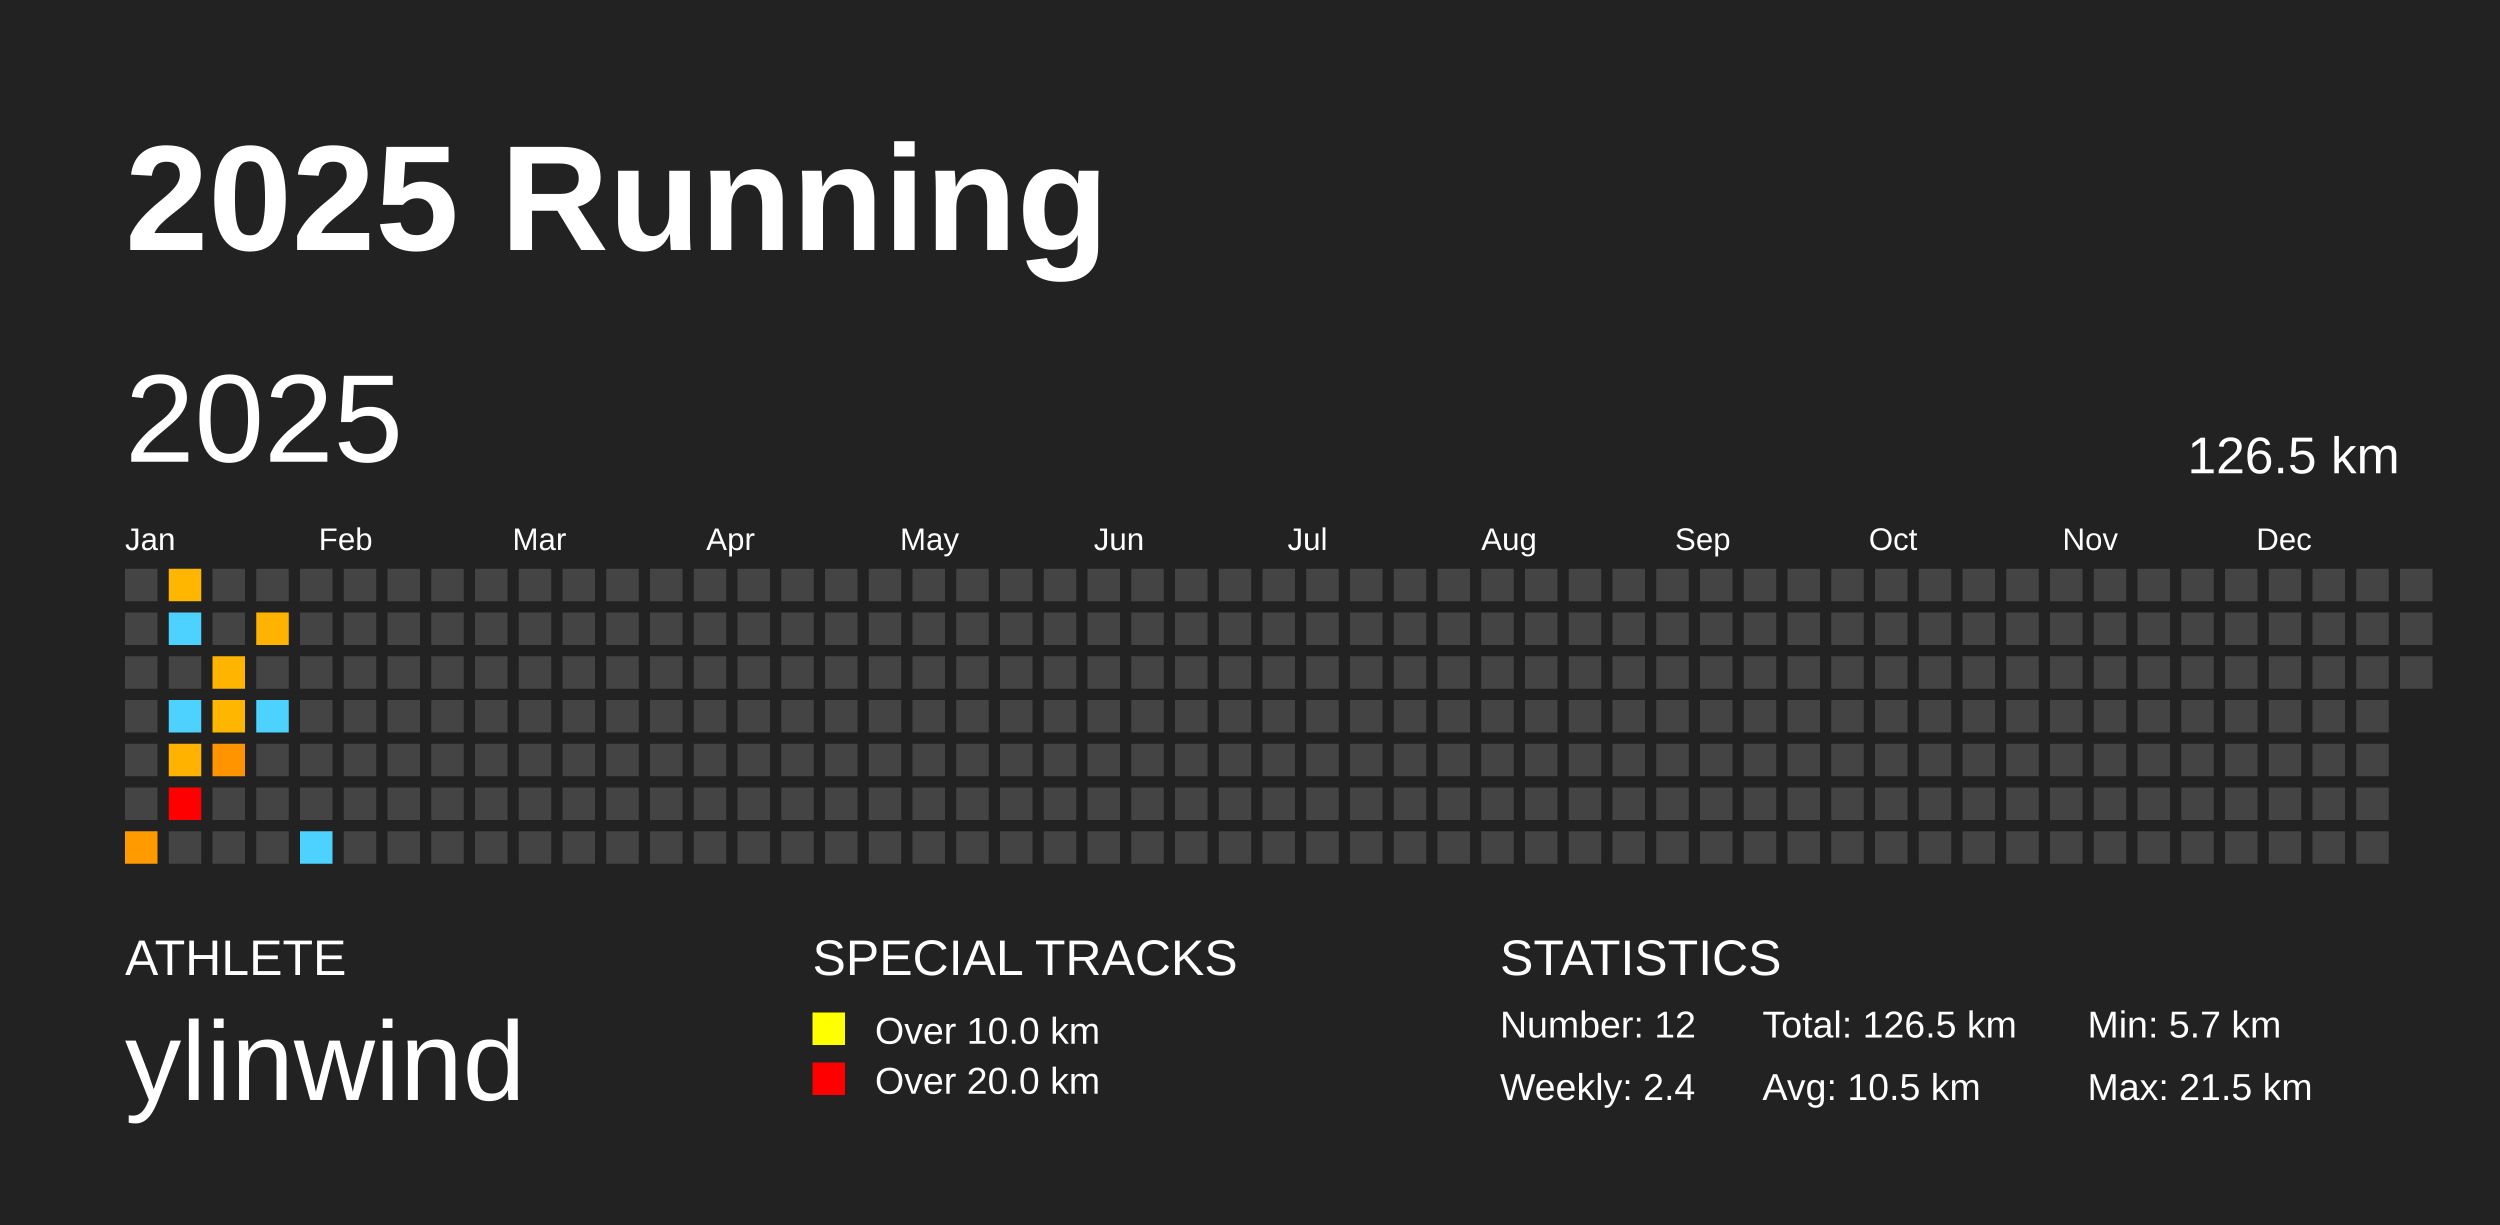
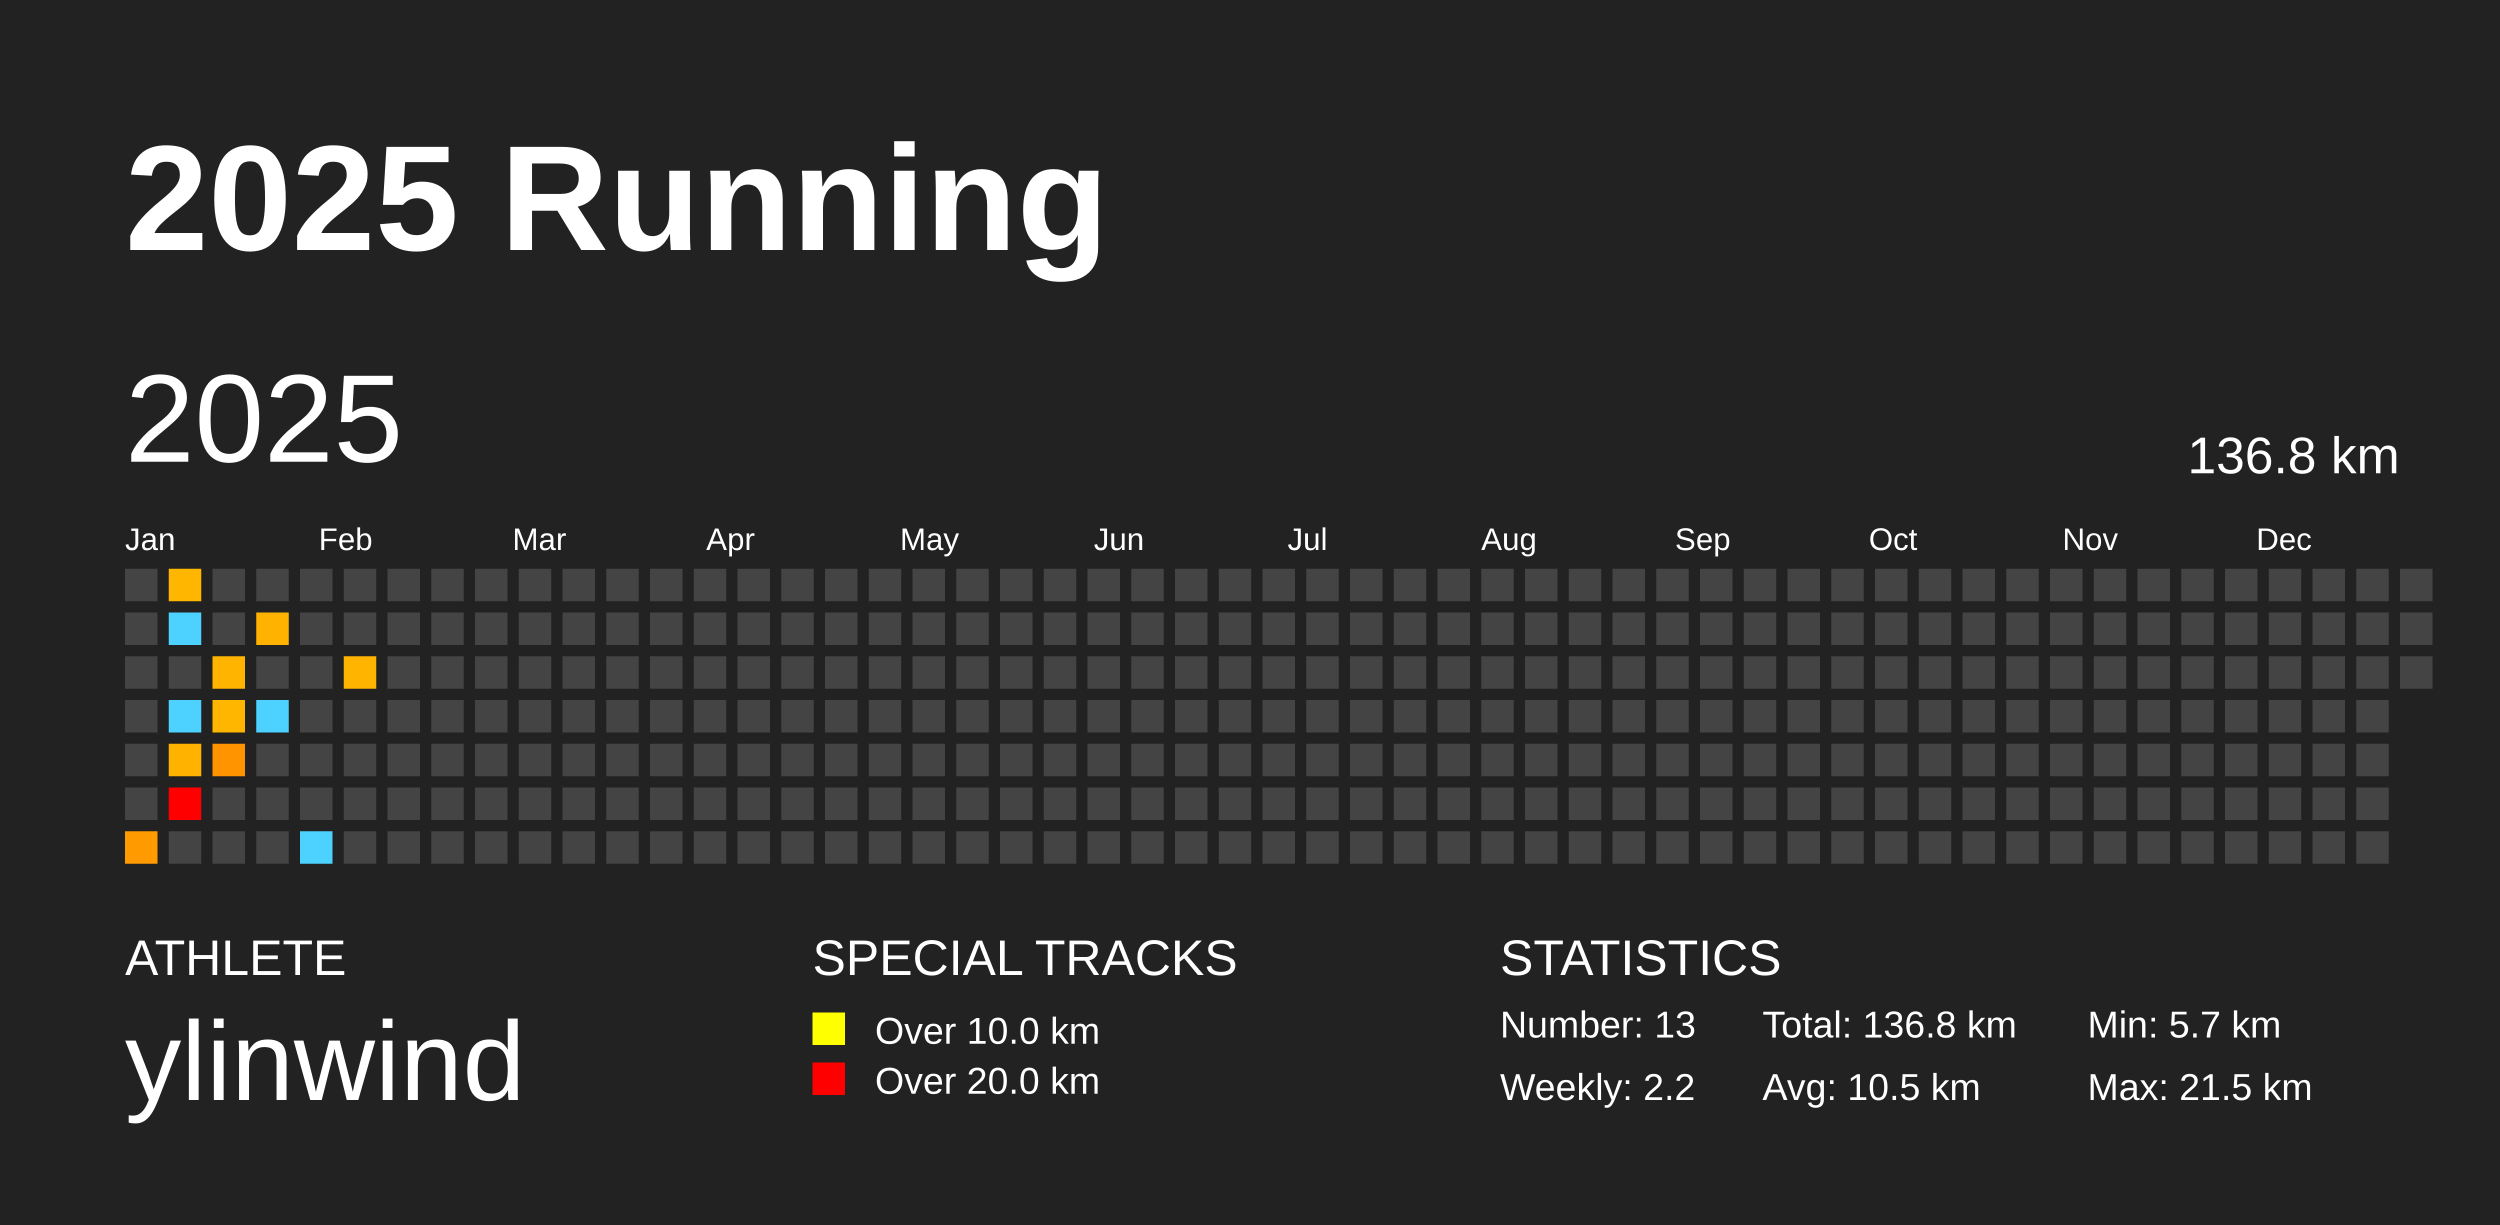
<svg xmlns="http://www.w3.org/2000/svg" baseProfile="full" height="98mm" version="1.1" viewBox="0,0,200,98" width="200mm">
  <defs />
  <rect fill="#222222" height="98" width="200" x="0" y="0" />
  <text fill="#FFFFFF" style="font-size:12px; font-family:Arial; font-weight:bold;" x="10" y="20">2025 Running</text>
  <text fill="#FFFFFF" style="font-size:4px; font-family:Arial" x="10" y="78">ATHLETE</text>
  <text fill="#FFFFFF" style="font-size:9px; font-family:Arial" x="10" y="88">ylinwind</text>
  <text fill="#FFFFFF" style="font-size:4px; font-family:Arial" x="65" y="78">SPECIAL TRACKS</text>
  <rect fill="yellow" height="2.6" width="2.6" x="65" y="81" />
  <text fill="#FFFFFF" style="font-size:3px; font-family:Arial" x="70" y="83.5">Over 10.0 km</text>
  <rect fill="red" height="2.6" width="2.6" x="65" y="85" />
  <text fill="#FFFFFF" style="font-size:3px; font-family:Arial" x="70" y="87.5">Over 20.0 km</text>
  <text fill="#FFFFFF" style="font-size:4px; font-family:Arial" x="120" y="78">STATISTICS</text>
-   <text fill="#FFFFFF" style="font-size:3px; font-family:Arial" x="120" y="83">Number: 12</text>
-   <text fill="#FFFFFF" style="font-size:3px; font-family:Arial" x="120" y="88">Weekly: 2.4</text>
-   <text fill="#FFFFFF" style="font-size:3px; font-family:Arial" x="141" y="83">Total: 126.5 km</text>
+   <text fill="#FFFFFF" style="font-size:3px; font-family:Arial" x="120" y="83">Number: 13</text>
+   <text fill="#FFFFFF" style="font-size:3px; font-family:Arial" x="120" y="88">Weekly: 2.2</text>
+   <text fill="#FFFFFF" style="font-size:3px; font-family:Arial" x="141" y="83">Total: 136.8 km</text>
  <text fill="#FFFFFF" style="font-size:3px; font-family:Arial" x="141" y="88">Avg: 10.5 km</text>
  <text fill="#FFFFFF" style="font-size:3px; font-family:Arial" x="167" y="83">Min: 5.7 km</text>
  <text fill="#FFFFFF" style="font-size:3px; font-family:Arial" x="167" y="88">Max: 21.5 km</text>
  <text dominant-baseline="hanging" fill="#FFFFFF" style="font-size:10.0px; font-family:Arial;" x="10" y="30">2025</text>
-   <text dominant-baseline="hanging" fill="#FFFFFF" style="font-size:4.125px; font-family:Arial;" x="175" y="35">126.5 km</text>
+   <text dominant-baseline="hanging" fill="#FFFFFF" style="font-size:4.125px; font-family:Arial;" x="175" y="35">136.8 km</text>
  <text fill="#FFFFFF" style="font-size:2.5px; font-family:Arial" x="10.0" y="44">Jan</text>
  <text fill="#FFFFFF" style="font-size:2.5px; font-family:Arial" x="25.5" y="44">Feb</text>
  <text fill="#FFFFFF" style="font-size:2.5px; font-family:Arial" x="41.0" y="44">Mar</text>
  <text fill="#FFFFFF" style="font-size:2.5px; font-family:Arial" x="56.5" y="44">Apr</text>
  <text fill="#FFFFFF" style="font-size:2.5px; font-family:Arial" x="72.0" y="44">May</text>
  <text fill="#FFFFFF" style="font-size:2.5px; font-family:Arial" x="87.5" y="44">Jun</text>
  <text fill="#FFFFFF" style="font-size:2.5px; font-family:Arial" x="103.0" y="44">Jul</text>
  <text fill="#FFFFFF" style="font-size:2.5px; font-family:Arial" x="118.5" y="44">Aug</text>
  <text fill="#FFFFFF" style="font-size:2.5px; font-family:Arial" x="134.0" y="44">Sep</text>
  <text fill="#FFFFFF" style="font-size:2.5px; font-family:Arial" x="149.5" y="44">Oct</text>
  <text fill="#FFFFFF" style="font-size:2.5px; font-family:Arial" x="165.0" y="44">Nov</text>
  <text fill="#FFFFFF" style="font-size:2.5px; font-family:Arial" x="180.5" y="44">Dec</text>
  <rect fill="#444444" height="2.6" width="2.6" x="10.0" y="45.5" />
  <rect fill="#444444" height="2.6" width="2.6" x="10.0" y="49.0" />
  <rect fill="#444444" height="2.6" width="2.6" x="10.0" y="52.5" />
  <rect fill="#444444" height="2.6" width="2.6" x="10.0" y="56.0" />
  <rect fill="#444444" height="2.6" width="2.6" x="10.0" y="59.5" />
  <rect fill="#444444" height="2.6" width="2.6" x="10.0" y="63.0" />
  <rect fill="#ff9a00" height="2.6" width="2.6" x="10.0" y="66.5" />
  <rect fill="#ffb600" height="2.6" width="2.6" x="13.5" y="45.5" />
  <rect fill="#4dd2ff" height="2.6" width="2.6" x="13.5" y="49.0" />
  <rect fill="#444444" height="2.6" width="2.6" x="13.5" y="52.5" />
  <rect fill="#4dd2ff" height="2.6" width="2.6" x="13.5" y="56.0" />
  <rect fill="#ffb300" height="2.6" width="2.6" x="13.5" y="59.5" />
  <rect fill="red" height="2.6" width="2.6" x="13.5" y="63.0" />
  <rect fill="#444444" height="2.6" width="2.6" x="13.5" y="66.5" />
  <rect fill="#444444" height="2.6" width="2.6" x="17.0" y="45.5" />
  <rect fill="#444444" height="2.6" width="2.6" x="17.0" y="49.0" />
  <rect fill="#ffb500" height="2.6" width="2.6" x="17.0" y="52.5" />
  <rect fill="#ffb600" height="2.6" width="2.6" x="17.0" y="56.0" />
  <rect fill="#ff9300" height="2.6" width="2.6" x="17.0" y="59.5" />
  <rect fill="#444444" height="2.6" width="2.6" x="17.0" y="63.0" />
  <rect fill="#444444" height="2.6" width="2.6" x="17.0" y="66.5" />
  <rect fill="#444444" height="2.6" width="2.6" x="20.5" y="45.5" />
  <rect fill="#ffb300" height="2.6" width="2.6" x="20.5" y="49.0" />
  <rect fill="#444444" height="2.6" width="2.6" x="20.5" y="52.5" />
  <rect fill="#4dd2ff" height="2.6" width="2.6" x="20.5" y="56.0" />
  <rect fill="#444444" height="2.6" width="2.6" x="20.5" y="59.5" />
  <rect fill="#444444" height="2.6" width="2.6" x="20.5" y="63.0" />
  <rect fill="#444444" height="2.6" width="2.6" x="20.5" y="66.5" />
  <rect fill="#444444" height="2.6" width="2.6" x="24.0" y="45.5" />
  <rect fill="#444444" height="2.6" width="2.6" x="24.0" y="49.0" />
  <rect fill="#444444" height="2.6" width="2.6" x="24.0" y="52.5" />
  <rect fill="#444444" height="2.6" width="2.6" x="24.0" y="56.0" />
  <rect fill="#444444" height="2.6" width="2.6" x="24.0" y="59.5" />
  <rect fill="#444444" height="2.6" width="2.6" x="24.0" y="63.0" />
  <rect fill="#4dd2ff" height="2.6" width="2.6" x="24.0" y="66.5" />
  <rect fill="#444444" height="2.6" width="2.6" x="27.5" y="45.5" />
  <rect fill="#444444" height="2.6" width="2.6" x="27.5" y="49.0" />
-   <rect fill="#444444" height="2.6" width="2.6" x="27.5" y="52.5" />
+   <rect fill="#ffb500" height="2.6" width="2.6" x="27.5" y="52.5" />
  <rect fill="#444444" height="2.6" width="2.6" x="27.5" y="56.0" />
  <rect fill="#444444" height="2.6" width="2.6" x="27.5" y="59.5" />
  <rect fill="#444444" height="2.6" width="2.6" x="27.5" y="63.0" />
  <rect fill="#444444" height="2.6" width="2.6" x="27.5" y="66.5" />
  <rect fill="#444444" height="2.6" width="2.6" x="31.0" y="45.5" />
  <rect fill="#444444" height="2.6" width="2.6" x="31.0" y="49.0" />
  <rect fill="#444444" height="2.6" width="2.6" x="31.0" y="52.5" />
  <rect fill="#444444" height="2.6" width="2.6" x="31.0" y="56.0" />
  <rect fill="#444444" height="2.6" width="2.6" x="31.0" y="59.5" />
  <rect fill="#444444" height="2.6" width="2.6" x="31.0" y="63.0" />
  <rect fill="#444444" height="2.6" width="2.6" x="31.0" y="66.5" />
  <rect fill="#444444" height="2.6" width="2.6" x="34.5" y="45.5" />
  <rect fill="#444444" height="2.6" width="2.6" x="34.5" y="49.0" />
  <rect fill="#444444" height="2.6" width="2.6" x="34.5" y="52.5" />
  <rect fill="#444444" height="2.6" width="2.6" x="34.5" y="56.0" />
  <rect fill="#444444" height="2.6" width="2.6" x="34.5" y="59.5" />
  <rect fill="#444444" height="2.6" width="2.6" x="34.5" y="63.0" />
  <rect fill="#444444" height="2.6" width="2.6" x="34.5" y="66.5" />
  <rect fill="#444444" height="2.6" width="2.6" x="38.0" y="45.5" />
  <rect fill="#444444" height="2.6" width="2.6" x="38.0" y="49.0" />
  <rect fill="#444444" height="2.6" width="2.6" x="38.0" y="52.5" />
  <rect fill="#444444" height="2.6" width="2.6" x="38.0" y="56.0" />
  <rect fill="#444444" height="2.6" width="2.6" x="38.0" y="59.5" />
  <rect fill="#444444" height="2.6" width="2.6" x="38.0" y="63.0" />
  <rect fill="#444444" height="2.6" width="2.6" x="38.0" y="66.5" />
  <rect fill="#444444" height="2.6" width="2.6" x="41.5" y="45.5" />
  <rect fill="#444444" height="2.6" width="2.6" x="41.5" y="49.0" />
  <rect fill="#444444" height="2.6" width="2.6" x="41.5" y="52.5" />
  <rect fill="#444444" height="2.6" width="2.6" x="41.5" y="56.0" />
  <rect fill="#444444" height="2.6" width="2.6" x="41.5" y="59.5" />
  <rect fill="#444444" height="2.6" width="2.6" x="41.5" y="63.0" />
  <rect fill="#444444" height="2.6" width="2.6" x="41.5" y="66.5" />
  <rect fill="#444444" height="2.6" width="2.6" x="45.0" y="45.5" />
  <rect fill="#444444" height="2.6" width="2.6" x="45.0" y="49.0" />
  <rect fill="#444444" height="2.6" width="2.6" x="45.0" y="52.5" />
  <rect fill="#444444" height="2.6" width="2.6" x="45.0" y="56.0" />
  <rect fill="#444444" height="2.6" width="2.6" x="45.0" y="59.5" />
  <rect fill="#444444" height="2.6" width="2.6" x="45.0" y="63.0" />
  <rect fill="#444444" height="2.6" width="2.6" x="45.0" y="66.5" />
  <rect fill="#444444" height="2.6" width="2.6" x="48.5" y="45.5" />
  <rect fill="#444444" height="2.6" width="2.6" x="48.5" y="49.0" />
  <rect fill="#444444" height="2.6" width="2.6" x="48.5" y="52.5" />
  <rect fill="#444444" height="2.6" width="2.6" x="48.5" y="56.0" />
  <rect fill="#444444" height="2.6" width="2.6" x="48.5" y="59.5" />
  <rect fill="#444444" height="2.6" width="2.6" x="48.5" y="63.0" />
  <rect fill="#444444" height="2.6" width="2.6" x="48.5" y="66.5" />
  <rect fill="#444444" height="2.6" width="2.6" x="52.0" y="45.5" />
  <rect fill="#444444" height="2.6" width="2.6" x="52.0" y="49.0" />
  <rect fill="#444444" height="2.6" width="2.6" x="52.0" y="52.5" />
  <rect fill="#444444" height="2.6" width="2.6" x="52.0" y="56.0" />
  <rect fill="#444444" height="2.6" width="2.6" x="52.0" y="59.5" />
  <rect fill="#444444" height="2.6" width="2.6" x="52.0" y="63.0" />
  <rect fill="#444444" height="2.6" width="2.6" x="52.0" y="66.5" />
  <rect fill="#444444" height="2.6" width="2.6" x="55.5" y="45.5" />
  <rect fill="#444444" height="2.6" width="2.6" x="55.5" y="49.0" />
  <rect fill="#444444" height="2.6" width="2.6" x="55.5" y="52.5" />
  <rect fill="#444444" height="2.6" width="2.6" x="55.5" y="56.0" />
  <rect fill="#444444" height="2.6" width="2.6" x="55.5" y="59.5" />
  <rect fill="#444444" height="2.6" width="2.6" x="55.5" y="63.0" />
  <rect fill="#444444" height="2.6" width="2.6" x="55.5" y="66.5" />
  <rect fill="#444444" height="2.6" width="2.6" x="59.0" y="45.5" />
  <rect fill="#444444" height="2.6" width="2.6" x="59.0" y="49.0" />
  <rect fill="#444444" height="2.6" width="2.6" x="59.0" y="52.5" />
  <rect fill="#444444" height="2.6" width="2.6" x="59.0" y="56.0" />
  <rect fill="#444444" height="2.6" width="2.6" x="59.0" y="59.5" />
  <rect fill="#444444" height="2.6" width="2.6" x="59.0" y="63.0" />
  <rect fill="#444444" height="2.6" width="2.6" x="59.0" y="66.5" />
  <rect fill="#444444" height="2.6" width="2.6" x="62.5" y="45.5" />
  <rect fill="#444444" height="2.6" width="2.6" x="62.5" y="49.0" />
  <rect fill="#444444" height="2.6" width="2.6" x="62.5" y="52.5" />
  <rect fill="#444444" height="2.6" width="2.6" x="62.5" y="56.0" />
  <rect fill="#444444" height="2.6" width="2.6" x="62.5" y="59.5" />
  <rect fill="#444444" height="2.6" width="2.6" x="62.5" y="63.0" />
  <rect fill="#444444" height="2.6" width="2.6" x="62.5" y="66.5" />
  <rect fill="#444444" height="2.6" width="2.6" x="66.0" y="45.5" />
  <rect fill="#444444" height="2.6" width="2.6" x="66.0" y="49.0" />
  <rect fill="#444444" height="2.6" width="2.6" x="66.0" y="52.5" />
  <rect fill="#444444" height="2.6" width="2.6" x="66.0" y="56.0" />
  <rect fill="#444444" height="2.6" width="2.6" x="66.0" y="59.5" />
  <rect fill="#444444" height="2.6" width="2.6" x="66.0" y="63.0" />
  <rect fill="#444444" height="2.6" width="2.6" x="66.0" y="66.5" />
  <rect fill="#444444" height="2.6" width="2.6" x="69.5" y="45.5" />
  <rect fill="#444444" height="2.6" width="2.6" x="69.5" y="49.0" />
  <rect fill="#444444" height="2.6" width="2.6" x="69.5" y="52.5" />
  <rect fill="#444444" height="2.6" width="2.6" x="69.5" y="56.0" />
  <rect fill="#444444" height="2.6" width="2.6" x="69.5" y="59.5" />
  <rect fill="#444444" height="2.6" width="2.6" x="69.5" y="63.0" />
  <rect fill="#444444" height="2.6" width="2.6" x="69.5" y="66.5" />
  <rect fill="#444444" height="2.6" width="2.6" x="73.0" y="45.5" />
  <rect fill="#444444" height="2.6" width="2.6" x="73.0" y="49.0" />
  <rect fill="#444444" height="2.6" width="2.6" x="73.0" y="52.5" />
  <rect fill="#444444" height="2.6" width="2.6" x="73.0" y="56.0" />
  <rect fill="#444444" height="2.6" width="2.6" x="73.0" y="59.5" />
  <rect fill="#444444" height="2.6" width="2.6" x="73.0" y="63.0" />
  <rect fill="#444444" height="2.6" width="2.6" x="73.0" y="66.5" />
  <rect fill="#444444" height="2.6" width="2.6" x="76.5" y="45.5" />
  <rect fill="#444444" height="2.6" width="2.6" x="76.5" y="49.0" />
  <rect fill="#444444" height="2.6" width="2.6" x="76.5" y="52.5" />
  <rect fill="#444444" height="2.6" width="2.6" x="76.5" y="56.0" />
  <rect fill="#444444" height="2.6" width="2.6" x="76.5" y="59.5" />
  <rect fill="#444444" height="2.6" width="2.6" x="76.5" y="63.0" />
  <rect fill="#444444" height="2.6" width="2.6" x="76.5" y="66.5" />
  <rect fill="#444444" height="2.6" width="2.6" x="80.0" y="45.5" />
  <rect fill="#444444" height="2.6" width="2.6" x="80.0" y="49.0" />
  <rect fill="#444444" height="2.6" width="2.6" x="80.0" y="52.5" />
  <rect fill="#444444" height="2.6" width="2.6" x="80.0" y="56.0" />
  <rect fill="#444444" height="2.6" width="2.6" x="80.0" y="59.5" />
  <rect fill="#444444" height="2.6" width="2.6" x="80.0" y="63.0" />
  <rect fill="#444444" height="2.6" width="2.6" x="80.0" y="66.5" />
  <rect fill="#444444" height="2.6" width="2.6" x="83.5" y="45.5" />
  <rect fill="#444444" height="2.6" width="2.6" x="83.5" y="49.0" />
  <rect fill="#444444" height="2.6" width="2.6" x="83.5" y="52.5" />
  <rect fill="#444444" height="2.6" width="2.6" x="83.5" y="56.0" />
  <rect fill="#444444" height="2.6" width="2.6" x="83.5" y="59.5" />
  <rect fill="#444444" height="2.6" width="2.6" x="83.5" y="63.0" />
  <rect fill="#444444" height="2.6" width="2.6" x="83.5" y="66.5" />
  <rect fill="#444444" height="2.6" width="2.6" x="87.0" y="45.5" />
  <rect fill="#444444" height="2.6" width="2.6" x="87.0" y="49.0" />
  <rect fill="#444444" height="2.6" width="2.6" x="87.0" y="52.5" />
  <rect fill="#444444" height="2.6" width="2.6" x="87.0" y="56.0" />
  <rect fill="#444444" height="2.6" width="2.6" x="87.0" y="59.5" />
  <rect fill="#444444" height="2.6" width="2.6" x="87.0" y="63.0" />
  <rect fill="#444444" height="2.6" width="2.6" x="87.0" y="66.5" />
  <rect fill="#444444" height="2.6" width="2.6" x="90.5" y="45.5" />
  <rect fill="#444444" height="2.6" width="2.6" x="90.5" y="49.0" />
  <rect fill="#444444" height="2.6" width="2.6" x="90.5" y="52.5" />
  <rect fill="#444444" height="2.6" width="2.6" x="90.5" y="56.0" />
  <rect fill="#444444" height="2.6" width="2.6" x="90.5" y="59.5" />
  <rect fill="#444444" height="2.6" width="2.6" x="90.5" y="63.0" />
  <rect fill="#444444" height="2.6" width="2.6" x="90.5" y="66.5" />
  <rect fill="#444444" height="2.6" width="2.6" x="94.0" y="45.5" />
  <rect fill="#444444" height="2.6" width="2.6" x="94.0" y="49.0" />
  <rect fill="#444444" height="2.6" width="2.6" x="94.0" y="52.5" />
  <rect fill="#444444" height="2.6" width="2.6" x="94.0" y="56.0" />
  <rect fill="#444444" height="2.6" width="2.6" x="94.0" y="59.5" />
  <rect fill="#444444" height="2.6" width="2.6" x="94.0" y="63.0" />
  <rect fill="#444444" height="2.6" width="2.6" x="94.0" y="66.5" />
  <rect fill="#444444" height="2.6" width="2.6" x="97.5" y="45.5" />
  <rect fill="#444444" height="2.6" width="2.6" x="97.5" y="49.0" />
  <rect fill="#444444" height="2.6" width="2.6" x="97.5" y="52.5" />
  <rect fill="#444444" height="2.6" width="2.6" x="97.5" y="56.0" />
  <rect fill="#444444" height="2.6" width="2.6" x="97.5" y="59.5" />
  <rect fill="#444444" height="2.6" width="2.6" x="97.5" y="63.0" />
  <rect fill="#444444" height="2.6" width="2.6" x="97.5" y="66.5" />
  <rect fill="#444444" height="2.6" width="2.6" x="101.0" y="45.5" />
  <rect fill="#444444" height="2.6" width="2.6" x="101.0" y="49.0" />
  <rect fill="#444444" height="2.6" width="2.6" x="101.0" y="52.5" />
  <rect fill="#444444" height="2.6" width="2.6" x="101.0" y="56.0" />
  <rect fill="#444444" height="2.6" width="2.6" x="101.0" y="59.5" />
  <rect fill="#444444" height="2.6" width="2.6" x="101.0" y="63.0" />
  <rect fill="#444444" height="2.6" width="2.6" x="101.0" y="66.5" />
  <rect fill="#444444" height="2.6" width="2.6" x="104.5" y="45.5" />
  <rect fill="#444444" height="2.6" width="2.6" x="104.5" y="49.0" />
  <rect fill="#444444" height="2.6" width="2.6" x="104.5" y="52.5" />
  <rect fill="#444444" height="2.6" width="2.6" x="104.5" y="56.0" />
  <rect fill="#444444" height="2.6" width="2.6" x="104.5" y="59.5" />
  <rect fill="#444444" height="2.6" width="2.6" x="104.5" y="63.0" />
  <rect fill="#444444" height="2.6" width="2.6" x="104.5" y="66.5" />
  <rect fill="#444444" height="2.6" width="2.6" x="108.0" y="45.5" />
  <rect fill="#444444" height="2.6" width="2.6" x="108.0" y="49.0" />
  <rect fill="#444444" height="2.6" width="2.6" x="108.0" y="52.5" />
  <rect fill="#444444" height="2.6" width="2.6" x="108.0" y="56.0" />
  <rect fill="#444444" height="2.6" width="2.6" x="108.0" y="59.5" />
  <rect fill="#444444" height="2.6" width="2.6" x="108.0" y="63.0" />
  <rect fill="#444444" height="2.6" width="2.6" x="108.0" y="66.5" />
  <rect fill="#444444" height="2.6" width="2.6" x="111.5" y="45.5" />
  <rect fill="#444444" height="2.6" width="2.6" x="111.5" y="49.0" />
  <rect fill="#444444" height="2.6" width="2.6" x="111.5" y="52.5" />
  <rect fill="#444444" height="2.6" width="2.6" x="111.5" y="56.0" />
  <rect fill="#444444" height="2.6" width="2.6" x="111.5" y="59.5" />
  <rect fill="#444444" height="2.6" width="2.6" x="111.5" y="63.0" />
  <rect fill="#444444" height="2.6" width="2.6" x="111.5" y="66.5" />
  <rect fill="#444444" height="2.6" width="2.6" x="115.0" y="45.5" />
  <rect fill="#444444" height="2.6" width="2.6" x="115.0" y="49.0" />
  <rect fill="#444444" height="2.6" width="2.6" x="115.0" y="52.5" />
  <rect fill="#444444" height="2.6" width="2.6" x="115.0" y="56.0" />
  <rect fill="#444444" height="2.6" width="2.6" x="115.0" y="59.5" />
  <rect fill="#444444" height="2.6" width="2.6" x="115.0" y="63.0" />
  <rect fill="#444444" height="2.6" width="2.6" x="115.0" y="66.5" />
  <rect fill="#444444" height="2.6" width="2.6" x="118.5" y="45.5" />
  <rect fill="#444444" height="2.6" width="2.6" x="118.5" y="49.0" />
  <rect fill="#444444" height="2.6" width="2.6" x="118.5" y="52.5" />
  <rect fill="#444444" height="2.6" width="2.6" x="118.5" y="56.0" />
  <rect fill="#444444" height="2.6" width="2.6" x="118.5" y="59.5" />
  <rect fill="#444444" height="2.6" width="2.6" x="118.5" y="63.0" />
  <rect fill="#444444" height="2.6" width="2.6" x="118.5" y="66.5" />
  <rect fill="#444444" height="2.6" width="2.6" x="122.0" y="45.5" />
  <rect fill="#444444" height="2.6" width="2.6" x="122.0" y="49.0" />
  <rect fill="#444444" height="2.6" width="2.6" x="122.0" y="52.5" />
  <rect fill="#444444" height="2.6" width="2.6" x="122.0" y="56.0" />
  <rect fill="#444444" height="2.6" width="2.6" x="122.0" y="59.5" />
  <rect fill="#444444" height="2.6" width="2.6" x="122.0" y="63.0" />
  <rect fill="#444444" height="2.6" width="2.6" x="122.0" y="66.5" />
  <rect fill="#444444" height="2.6" width="2.6" x="125.5" y="45.5" />
  <rect fill="#444444" height="2.6" width="2.6" x="125.5" y="49.0" />
  <rect fill="#444444" height="2.6" width="2.6" x="125.5" y="52.5" />
  <rect fill="#444444" height="2.6" width="2.6" x="125.5" y="56.0" />
  <rect fill="#444444" height="2.6" width="2.6" x="125.5" y="59.5" />
  <rect fill="#444444" height="2.6" width="2.6" x="125.5" y="63.0" />
  <rect fill="#444444" height="2.6" width="2.6" x="125.5" y="66.5" />
  <rect fill="#444444" height="2.6" width="2.6" x="129.0" y="45.5" />
  <rect fill="#444444" height="2.6" width="2.6" x="129.0" y="49.0" />
  <rect fill="#444444" height="2.6" width="2.6" x="129.0" y="52.5" />
  <rect fill="#444444" height="2.6" width="2.6" x="129.0" y="56.0" />
  <rect fill="#444444" height="2.6" width="2.6" x="129.0" y="59.5" />
  <rect fill="#444444" height="2.6" width="2.6" x="129.0" y="63.0" />
  <rect fill="#444444" height="2.6" width="2.6" x="129.0" y="66.5" />
  <rect fill="#444444" height="2.6" width="2.6" x="132.5" y="45.5" />
  <rect fill="#444444" height="2.6" width="2.6" x="132.5" y="49.0" />
  <rect fill="#444444" height="2.6" width="2.6" x="132.5" y="52.5" />
  <rect fill="#444444" height="2.6" width="2.6" x="132.5" y="56.0" />
  <rect fill="#444444" height="2.6" width="2.6" x="132.5" y="59.5" />
  <rect fill="#444444" height="2.6" width="2.6" x="132.5" y="63.0" />
  <rect fill="#444444" height="2.6" width="2.6" x="132.5" y="66.5" />
  <rect fill="#444444" height="2.6" width="2.6" x="136.0" y="45.5" />
  <rect fill="#444444" height="2.6" width="2.6" x="136.0" y="49.0" />
  <rect fill="#444444" height="2.6" width="2.6" x="136.0" y="52.5" />
  <rect fill="#444444" height="2.6" width="2.6" x="136.0" y="56.0" />
  <rect fill="#444444" height="2.6" width="2.6" x="136.0" y="59.5" />
  <rect fill="#444444" height="2.6" width="2.6" x="136.0" y="63.0" />
  <rect fill="#444444" height="2.6" width="2.6" x="136.0" y="66.5" />
  <rect fill="#444444" height="2.6" width="2.6" x="139.5" y="45.5" />
  <rect fill="#444444" height="2.6" width="2.6" x="139.5" y="49.0" />
  <rect fill="#444444" height="2.6" width="2.6" x="139.5" y="52.5" />
  <rect fill="#444444" height="2.6" width="2.6" x="139.5" y="56.0" />
  <rect fill="#444444" height="2.6" width="2.6" x="139.5" y="59.5" />
  <rect fill="#444444" height="2.6" width="2.6" x="139.5" y="63.0" />
  <rect fill="#444444" height="2.6" width="2.6" x="139.5" y="66.5" />
  <rect fill="#444444" height="2.6" width="2.6" x="143.0" y="45.5" />
  <rect fill="#444444" height="2.6" width="2.6" x="143.0" y="49.0" />
  <rect fill="#444444" height="2.6" width="2.6" x="143.0" y="52.5" />
  <rect fill="#444444" height="2.6" width="2.6" x="143.0" y="56.0" />
  <rect fill="#444444" height="2.6" width="2.6" x="143.0" y="59.5" />
  <rect fill="#444444" height="2.6" width="2.6" x="143.0" y="63.0" />
  <rect fill="#444444" height="2.6" width="2.6" x="143.0" y="66.5" />
  <rect fill="#444444" height="2.6" width="2.6" x="146.5" y="45.5" />
  <rect fill="#444444" height="2.6" width="2.6" x="146.5" y="49.0" />
  <rect fill="#444444" height="2.6" width="2.6" x="146.5" y="52.5" />
  <rect fill="#444444" height="2.6" width="2.6" x="146.5" y="56.0" />
  <rect fill="#444444" height="2.6" width="2.6" x="146.5" y="59.5" />
  <rect fill="#444444" height="2.6" width="2.6" x="146.5" y="63.0" />
  <rect fill="#444444" height="2.6" width="2.6" x="146.5" y="66.5" />
  <rect fill="#444444" height="2.6" width="2.6" x="150.0" y="45.5" />
  <rect fill="#444444" height="2.6" width="2.6" x="150.0" y="49.0" />
  <rect fill="#444444" height="2.6" width="2.6" x="150.0" y="52.5" />
  <rect fill="#444444" height="2.6" width="2.6" x="150.0" y="56.0" />
  <rect fill="#444444" height="2.6" width="2.6" x="150.0" y="59.5" />
  <rect fill="#444444" height="2.6" width="2.6" x="150.0" y="63.0" />
  <rect fill="#444444" height="2.6" width="2.6" x="150.0" y="66.5" />
  <rect fill="#444444" height="2.6" width="2.6" x="153.5" y="45.5" />
  <rect fill="#444444" height="2.6" width="2.6" x="153.5" y="49.0" />
  <rect fill="#444444" height="2.6" width="2.6" x="153.5" y="52.5" />
  <rect fill="#444444" height="2.6" width="2.6" x="153.5" y="56.0" />
  <rect fill="#444444" height="2.6" width="2.6" x="153.5" y="59.5" />
  <rect fill="#444444" height="2.6" width="2.6" x="153.5" y="63.0" />
  <rect fill="#444444" height="2.6" width="2.6" x="153.5" y="66.5" />
  <rect fill="#444444" height="2.6" width="2.6" x="157.0" y="45.5" />
  <rect fill="#444444" height="2.6" width="2.6" x="157.0" y="49.0" />
  <rect fill="#444444" height="2.6" width="2.6" x="157.0" y="52.5" />
  <rect fill="#444444" height="2.6" width="2.6" x="157.0" y="56.0" />
  <rect fill="#444444" height="2.6" width="2.6" x="157.0" y="59.5" />
  <rect fill="#444444" height="2.6" width="2.6" x="157.0" y="63.0" />
  <rect fill="#444444" height="2.6" width="2.6" x="157.0" y="66.5" />
  <rect fill="#444444" height="2.6" width="2.6" x="160.5" y="45.5" />
  <rect fill="#444444" height="2.6" width="2.6" x="160.5" y="49.0" />
  <rect fill="#444444" height="2.6" width="2.6" x="160.5" y="52.5" />
  <rect fill="#444444" height="2.6" width="2.6" x="160.5" y="56.0" />
  <rect fill="#444444" height="2.6" width="2.6" x="160.5" y="59.5" />
  <rect fill="#444444" height="2.6" width="2.6" x="160.5" y="63.0" />
  <rect fill="#444444" height="2.6" width="2.6" x="160.5" y="66.5" />
  <rect fill="#444444" height="2.6" width="2.6" x="164.0" y="45.5" />
  <rect fill="#444444" height="2.6" width="2.6" x="164.0" y="49.0" />
  <rect fill="#444444" height="2.6" width="2.6" x="164.0" y="52.5" />
  <rect fill="#444444" height="2.6" width="2.6" x="164.0" y="56.0" />
  <rect fill="#444444" height="2.6" width="2.6" x="164.0" y="59.5" />
  <rect fill="#444444" height="2.6" width="2.6" x="164.0" y="63.0" />
  <rect fill="#444444" height="2.6" width="2.6" x="164.0" y="66.5" />
  <rect fill="#444444" height="2.6" width="2.6" x="167.5" y="45.5" />
  <rect fill="#444444" height="2.6" width="2.6" x="167.5" y="49.0" />
  <rect fill="#444444" height="2.6" width="2.6" x="167.5" y="52.5" />
  <rect fill="#444444" height="2.6" width="2.6" x="167.5" y="56.0" />
  <rect fill="#444444" height="2.6" width="2.6" x="167.5" y="59.5" />
  <rect fill="#444444" height="2.6" width="2.6" x="167.5" y="63.0" />
  <rect fill="#444444" height="2.6" width="2.6" x="167.5" y="66.5" />
  <rect fill="#444444" height="2.6" width="2.6" x="171.0" y="45.5" />
  <rect fill="#444444" height="2.6" width="2.6" x="171.0" y="49.0" />
  <rect fill="#444444" height="2.6" width="2.6" x="171.0" y="52.5" />
  <rect fill="#444444" height="2.6" width="2.6" x="171.0" y="56.0" />
  <rect fill="#444444" height="2.6" width="2.6" x="171.0" y="59.5" />
  <rect fill="#444444" height="2.6" width="2.6" x="171.0" y="63.0" />
  <rect fill="#444444" height="2.6" width="2.6" x="171.0" y="66.5" />
  <rect fill="#444444" height="2.6" width="2.6" x="174.5" y="45.5" />
  <rect fill="#444444" height="2.6" width="2.6" x="174.5" y="49.0" />
  <rect fill="#444444" height="2.6" width="2.6" x="174.5" y="52.5" />
  <rect fill="#444444" height="2.6" width="2.6" x="174.5" y="56.0" />
  <rect fill="#444444" height="2.6" width="2.6" x="174.5" y="59.5" />
  <rect fill="#444444" height="2.6" width="2.6" x="174.5" y="63.0" />
  <rect fill="#444444" height="2.6" width="2.6" x="174.5" y="66.5" />
  <rect fill="#444444" height="2.6" width="2.6" x="178.0" y="45.5" />
  <rect fill="#444444" height="2.6" width="2.6" x="178.0" y="49.0" />
  <rect fill="#444444" height="2.6" width="2.6" x="178.0" y="52.5" />
  <rect fill="#444444" height="2.6" width="2.6" x="178.0" y="56.0" />
  <rect fill="#444444" height="2.6" width="2.6" x="178.0" y="59.5" />
  <rect fill="#444444" height="2.6" width="2.6" x="178.0" y="63.0" />
  <rect fill="#444444" height="2.6" width="2.6" x="178.0" y="66.5" />
  <rect fill="#444444" height="2.6" width="2.6" x="181.5" y="45.5" />
  <rect fill="#444444" height="2.6" width="2.6" x="181.5" y="49.0" />
  <rect fill="#444444" height="2.6" width="2.6" x="181.5" y="52.5" />
  <rect fill="#444444" height="2.6" width="2.6" x="181.5" y="56.0" />
  <rect fill="#444444" height="2.6" width="2.6" x="181.5" y="59.5" />
  <rect fill="#444444" height="2.6" width="2.6" x="181.5" y="63.0" />
  <rect fill="#444444" height="2.6" width="2.6" x="181.5" y="66.5" />
  <rect fill="#444444" height="2.6" width="2.6" x="185.0" y="45.5" />
  <rect fill="#444444" height="2.6" width="2.6" x="185.0" y="49.0" />
  <rect fill="#444444" height="2.6" width="2.6" x="185.0" y="52.5" />
  <rect fill="#444444" height="2.6" width="2.6" x="185.0" y="56.0" />
  <rect fill="#444444" height="2.6" width="2.6" x="185.0" y="59.5" />
  <rect fill="#444444" height="2.6" width="2.6" x="185.0" y="63.0" />
  <rect fill="#444444" height="2.6" width="2.6" x="185.0" y="66.5" />
  <rect fill="#444444" height="2.6" width="2.6" x="188.5" y="45.5" />
  <rect fill="#444444" height="2.6" width="2.6" x="188.5" y="49.0" />
  <rect fill="#444444" height="2.6" width="2.6" x="188.5" y="52.5" />
  <rect fill="#444444" height="2.6" width="2.6" x="188.5" y="56.0" />
  <rect fill="#444444" height="2.6" width="2.6" x="188.5" y="59.5" />
  <rect fill="#444444" height="2.6" width="2.6" x="188.5" y="63.0" />
  <rect fill="#444444" height="2.6" width="2.6" x="188.5" y="66.5" />
  <rect fill="#444444" height="2.6" width="2.6" x="192.0" y="45.5" />
  <rect fill="#444444" height="2.6" width="2.6" x="192.0" y="49.0" />
  <rect fill="#444444" height="2.6" width="2.6" x="192.0" y="52.5" />
</svg>
